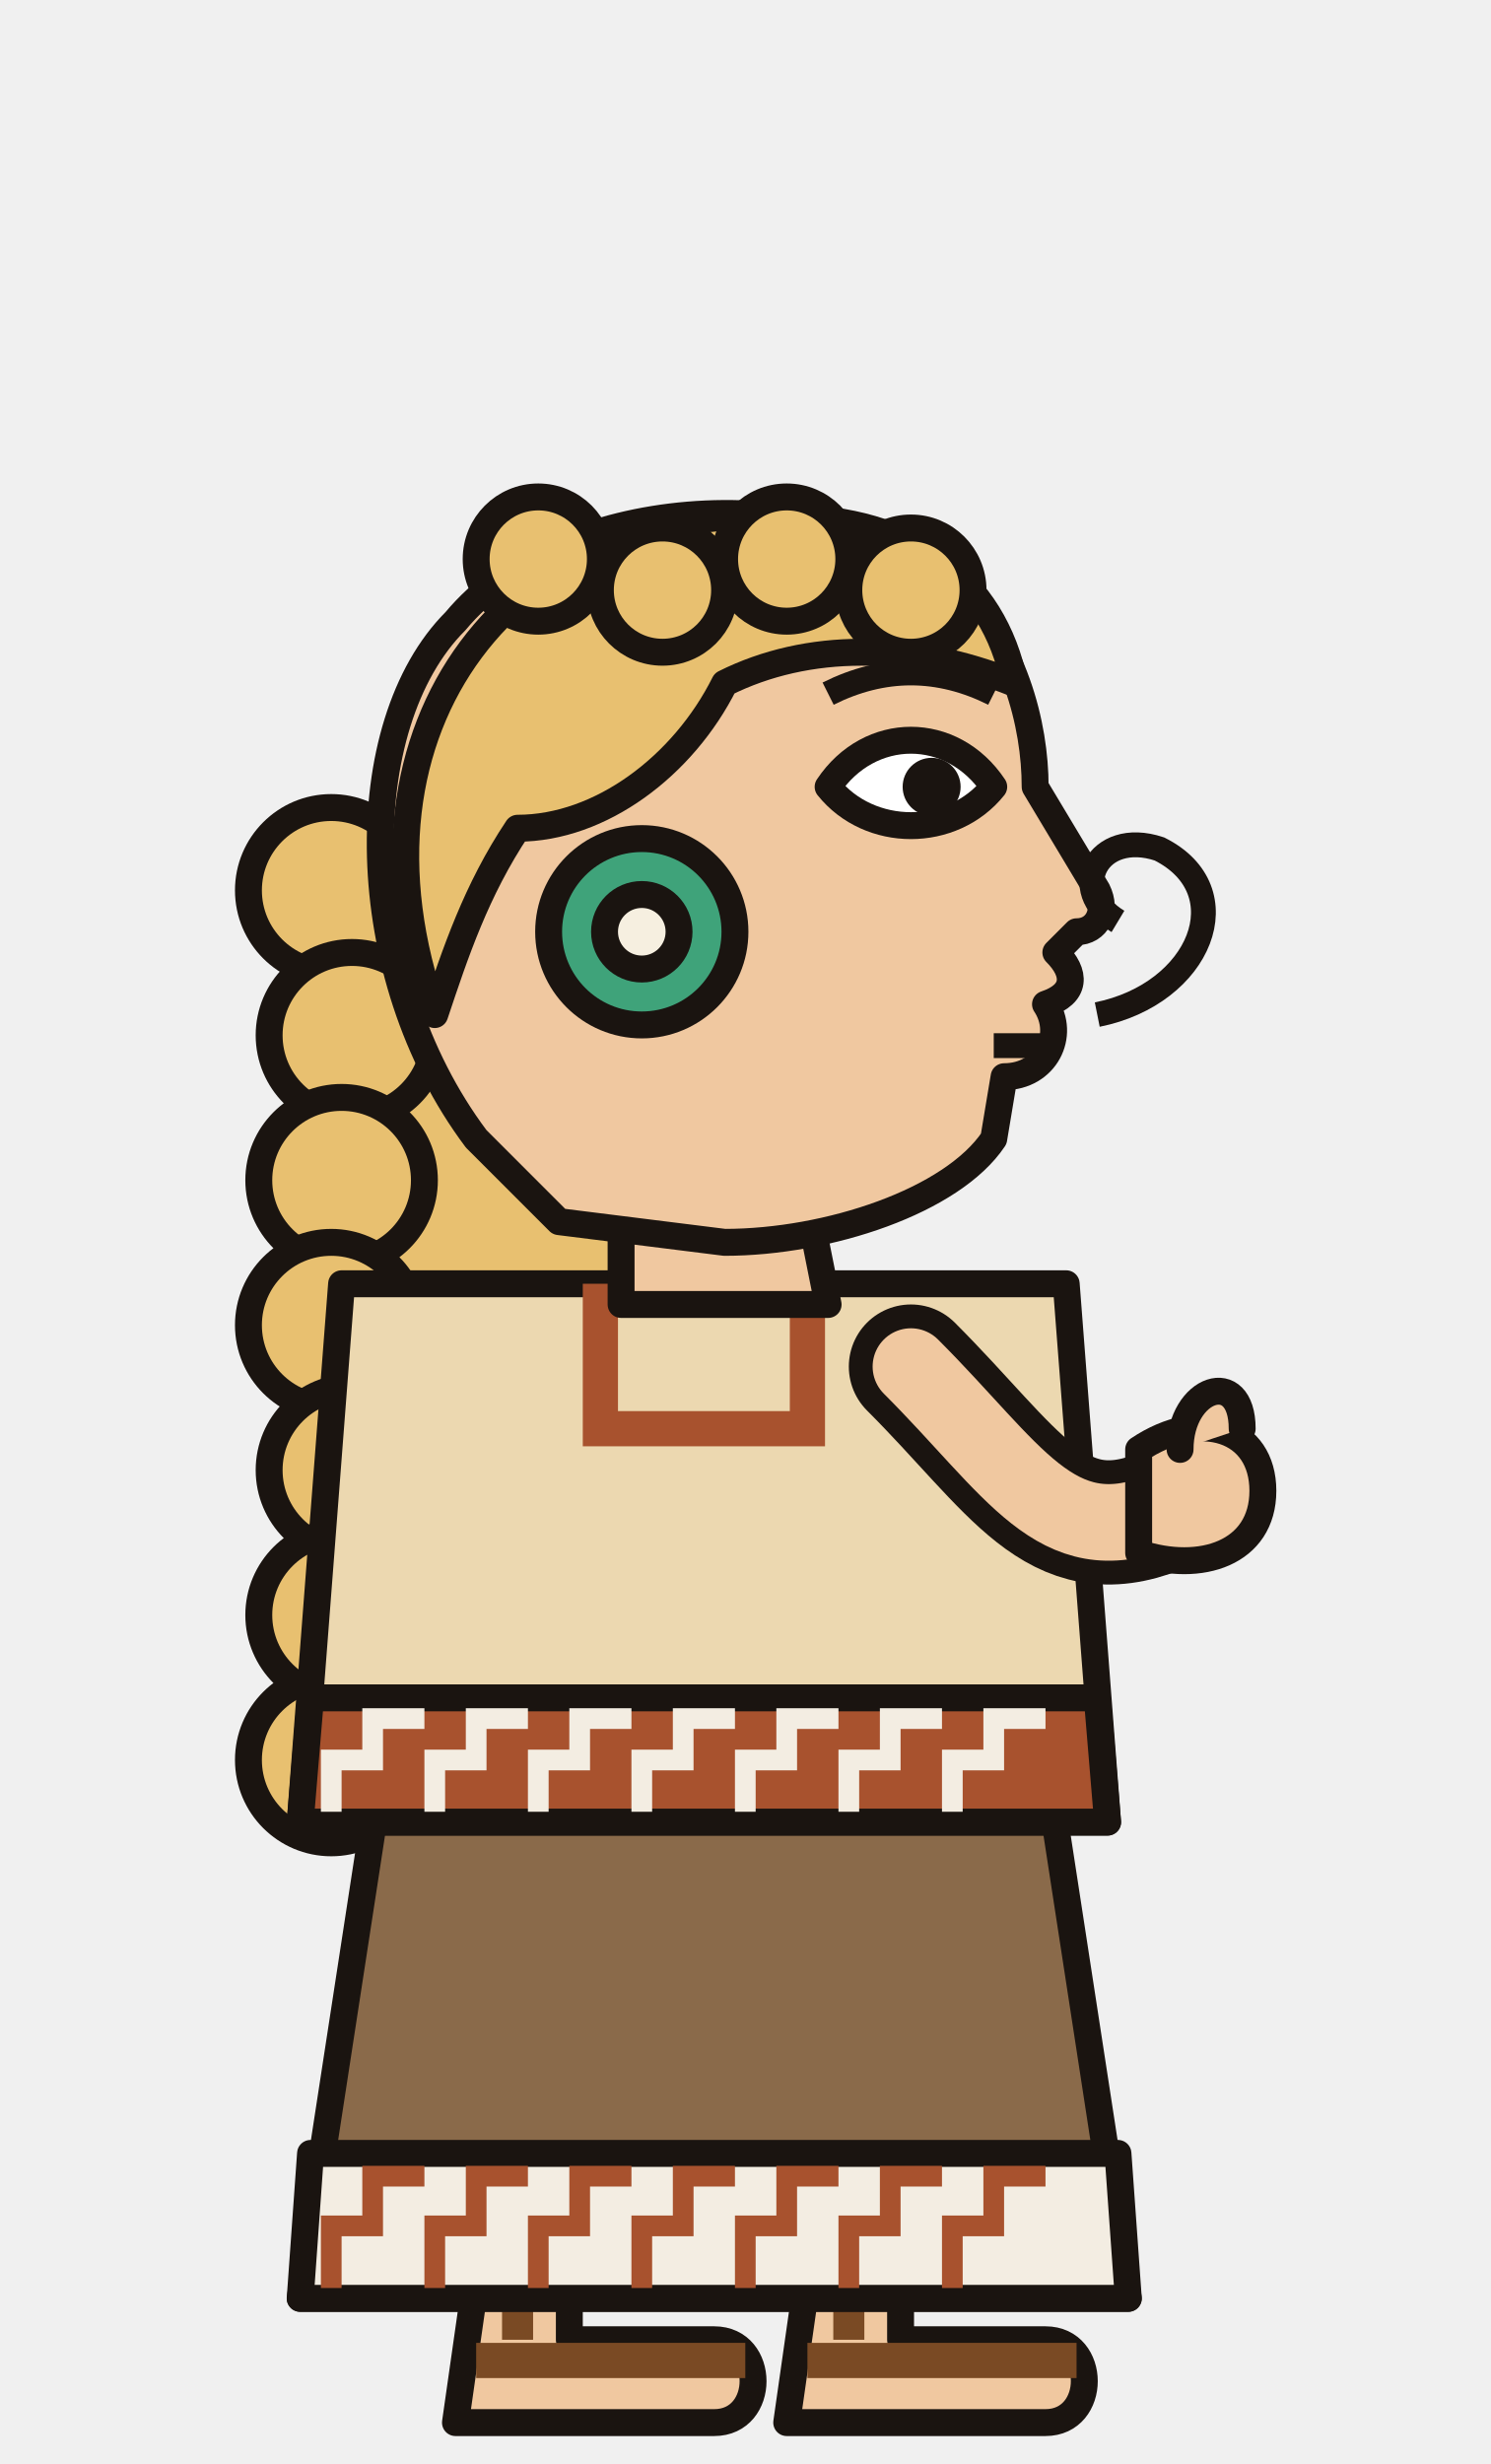
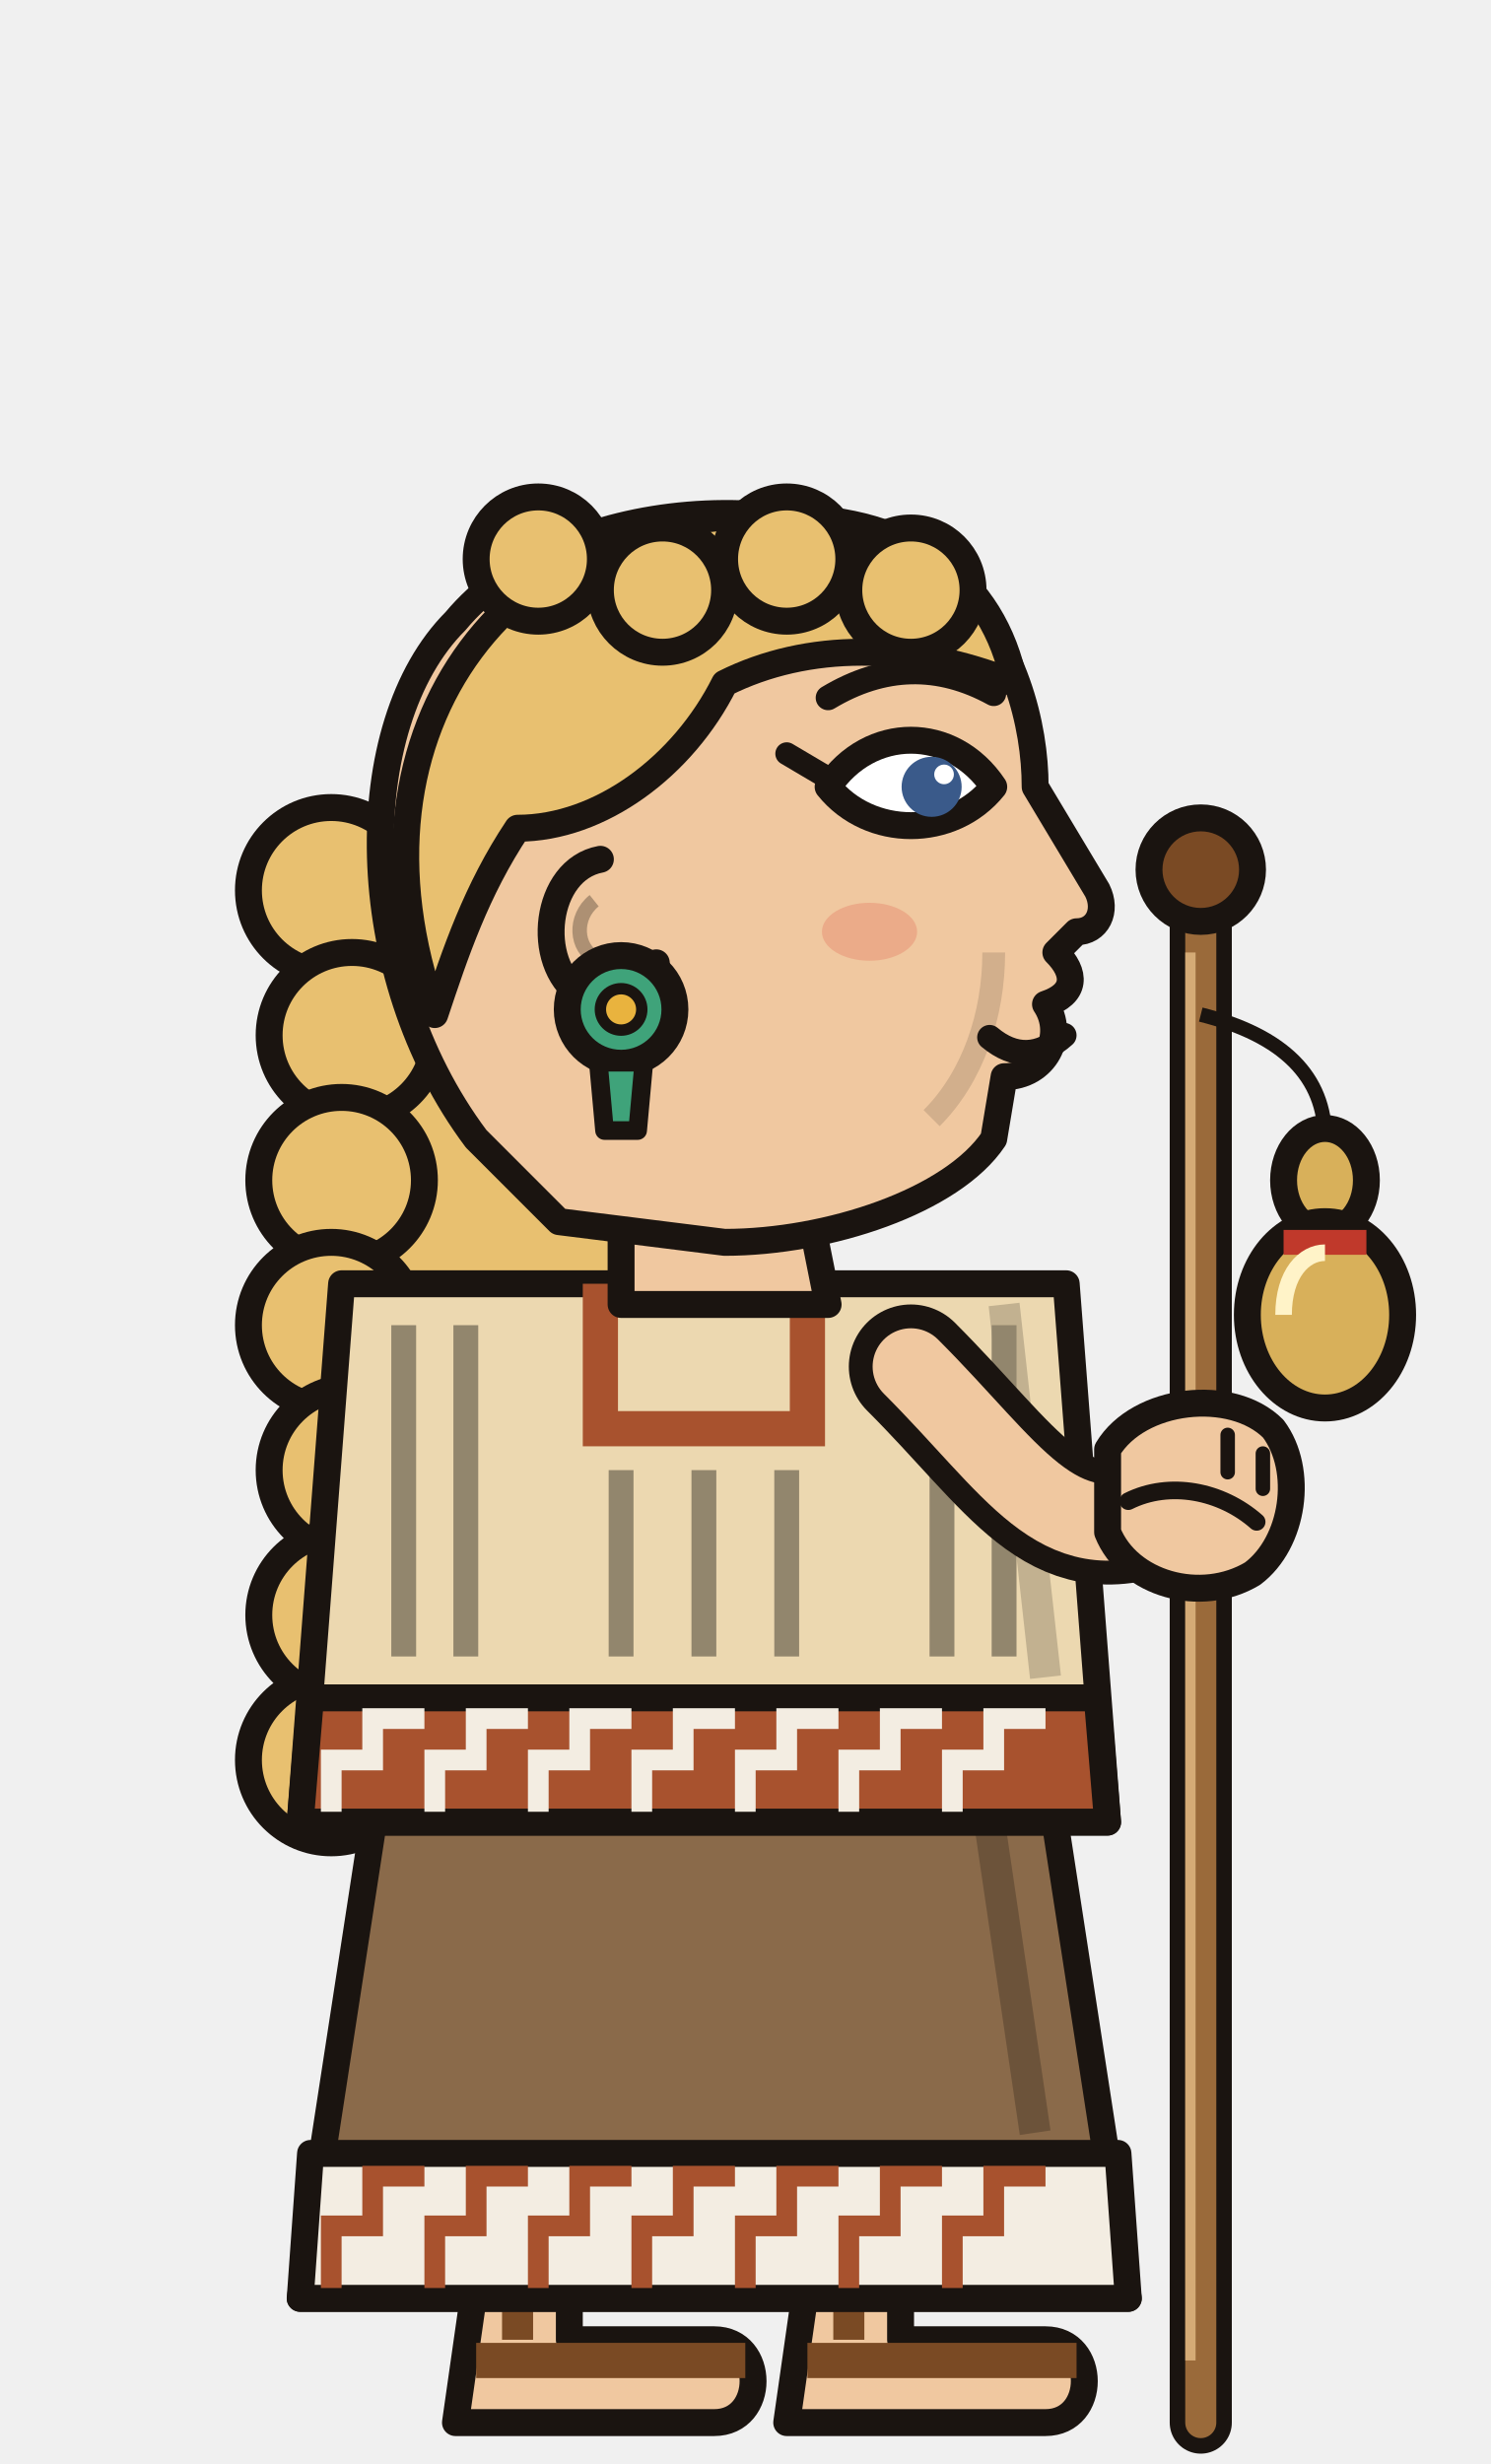
<svg xmlns="http://www.w3.org/2000/svg" class="fig fig--borgia" viewBox="-4 -38 144 238" role="img" aria-label="Isabel">
+   <path d="M112 196 V48" stroke="#1a1410" stroke-width="6" stroke-linecap="round" />
+   <path d="M112 196 V48" stroke="#9a6a3a" stroke-width="3" stroke-linecap="round" />
+   <path d="M111 190 V54" stroke="#e8c08a" stroke-width="1" opacity=".75" />
+   <circle cx="112" cy="46" r="5" fill="#7a4a24" stroke="#1a1410" stroke-width="2.6" stroke-linejoin="round" stroke-linecap="round" />
+   <path d="M112 60 C 120 62 124 66 124 72" fill="none" stroke="#1a1410" stroke-width="1.4" />
+   <g transform="translate(124 84)">
+     <ellipse cy="-8" rx="4" ry="5" fill="#d8b05a" stroke="#1a1410" stroke-width="2.6" stroke-linejoin="round" stroke-linecap="round" />
+     <ellipse cy="5" rx="7.5" ry="9" fill="#d8b05a" stroke="#1a1410" stroke-width="2.6" stroke-linejoin="round" stroke-linecap="round" />
+     <path d="M-4 -2 h8" stroke="#c0392b" stroke-width="2.4" />
+     <path d="M-4 5 c 0 -4 2 -6 4 -6" stroke="#fff3c8" stroke-width="1.6" fill="none" />
+   </g>
  <path d="M36 34 C 22 70 22 120 32 138 L60 138 C 56 110 56 70 60 50Z" fill="#e8c070" stroke="#1a1410" stroke-width="2.6" stroke-linejoin="round" stroke-linecap="round" />
  <circle cx="28" cy="48" r="8" fill="#e8c070" stroke="#1a1410" stroke-width="2.6" stroke-linejoin="round" stroke-linecap="round" />
  <circle cx="30" cy="62" r="8" fill="#e8c070" stroke="#1a1410" stroke-width="2.6" stroke-linejoin="round" stroke-linecap="round" />
  <circle cx="29" cy="76" r="8" fill="#e8c070" stroke="#1a1410" stroke-width="2.6" stroke-linejoin="round" stroke-linecap="round" />
  <circle cx="28" cy="90" r="8" fill="#e8c070" stroke="#1a1410" stroke-width="2.6" stroke-linejoin="round" stroke-linecap="round" />
  <circle cx="30" cy="104" r="8" fill="#e8c070" stroke="#1a1410" stroke-width="2.6" stroke-linejoin="round" stroke-linecap="round" />
  <circle cx="29" cy="118" r="8" fill="#e8c070" stroke="#1a1410" stroke-width="2.6" stroke-linejoin="round" stroke-linecap="round" />
  <circle cx="28" cy="132" r="8" fill="#e8c070" stroke="#1a1410" stroke-width="2.6" stroke-linejoin="round" stroke-linecap="round" />
  <path d="M44 96 C 36 112 36 124 40 134" fill="none" stroke="#1a1410" stroke-width="12" stroke-linecap="round" />
  <path d="M44 96 C 36 112 36 124 40 134" fill="none" stroke="#ccaa88" stroke-width="7.4" stroke-linecap="round" />
+   <path d="M34.5 133 C 36 128.5 44 128.5 45.6 133 C 46.6 138 43.6 142 40 142 C 36.4 142 33.6 138 34.5 133Z" fill="#ccaa88" stroke="#1a1410" stroke-width="2.6" stroke-linejoin="round" stroke-linecap="round" />
  <path d="M42 182 h9 v6 h14 c 5 0 5 8 0 8 h-25Z" fill="#f0c8a0" stroke="#1a1410" stroke-width="2.6" stroke-linejoin="round" stroke-linecap="round" />
  <path d="M42 190 H68" stroke="#7a4a24" stroke-width="3.4" />
  <path d="M46 182 v6" stroke="#7a4a24" stroke-width="3" />
  <path d="M74 182 h9 v6 h14 c 5 0 5 8 0 8 h-25Z" fill="#f0c8a0" stroke="#1a1410" stroke-width="2.6" stroke-linejoin="round" stroke-linecap="round" />
  <path d="M74 190 H100" stroke="#7a4a24" stroke-width="3.4" />
  <path d="M78 182 v6" stroke="#7a4a24" stroke-width="3" />
  <path d="M33 132 H97 L105 184 H25Z" fill="#8a6a4a" stroke="#1a1410" stroke-width="2.6" stroke-linejoin="round" stroke-linecap="round" />
+   <path d="M91 134 L96 168" stroke="#6c533a" stroke-width="3" />
  <path d="M26 170 H104 L105 184 H25Z" fill="#f3ede2" stroke="#1a1410" stroke-width="2.6" stroke-linejoin="round" stroke-linecap="round" />
  <path d="M28 183 v-6 h4 v-4.8 h5M38 183 v-6 h4 v-4.8 h5M48 183 v-6 h4 v-4.8 h5M58 183 v-6 h4 v-4.8 h5M68 183 v-6 h4 v-4.8 h5M78 183 v-6 h4 v-4.8 h5M88 183 v-6 h4 v-4.8 h5" fill="none" stroke="#a8522e" stroke-width="2" />
  <path d="M29 86 H99 L103 138 H25Z" fill="#ecd8b0" stroke="#1a1410" stroke-width="2.6" stroke-linejoin="round" stroke-linecap="round" />
+   <path d="M93 88 L97 124" stroke="#c2b190" stroke-width="3" />
  <path d="M54 86 V100 H74 V86" fill="none" stroke="#a8522e" stroke-width="3.4" />
  <path d="M26 126 H102 L103 138 H25Z" fill="#a8522e" stroke="#1a1410" stroke-width="2.6" stroke-linejoin="round" stroke-linecap="round" />
  <path d="M28 137 v-5 h4 v-4 h5M38 137 v-5 h4 v-4 h5M48 137 v-5 h4 v-4 h5M58 137 v-5 h4 v-4 h5M68 137 v-5 h4 v-4 h5M78 137 v-5 h4 v-4 h5M88 137 v-5 h4 v-4 h5" fill="none" stroke="#f3ede2" stroke-width="2" />
+   <path d="M35 90 V122" stroke="#92866d" stroke-width="2.4" />
+   <path d="M41 90 V122" stroke="#92866d" stroke-width="2.4" />
+   <path d="M87 90 V122" stroke="#92866d" stroke-width="2.4" />
+   <path d="M93 90 V122" stroke="#92866d" stroke-width="2.4" />
+   <path d="M56 104 V122 M64 104 V122 M72 104 V122" stroke="#92866d" stroke-width="2.4" />
  <path d="M56 76 L56 88 L76 88 L74 78" fill="#f0c8a0" stroke="#1a1410" stroke-width="2.6" stroke-linejoin="round" stroke-linecap="round" />
  <path d="M42 72 C 30 56 30 32 40 22 C 50 10 74 8 88 18 C 94 24 96 32 96 38 L102 48 C 103 50 102 52 100 52 L98 54 C 100 56 100 58 97 59 C 99 62 97 66 93 66 L92 72 C 88 78 76 82 66 82 L50 80Z" fill="#f0c8a0" stroke="#1a1410" stroke-width="2.6" stroke-linejoin="round" stroke-linecap="round" />
+   <path d="M86 70 C 90 66 92 60 92 54" stroke="#c5a483" stroke-width="2.2" fill="none" opacity=".7" />
  <path d="M76 38 C 80 32 88 32 92 38 C 88 43 80 43 76 38Z" fill="#fff" stroke="#1a1410" stroke-width="2.6" stroke-linejoin="round" stroke-linecap="round" />
-   <circle cx="86" cy="38" r="2.8" fill="#1a1410" />
-   <path d="M76 29 Q84 25 92 29" stroke="#1a1410" stroke-width="2.4" fill="none" />
-   <path d="M92 63 h6" stroke="#1a1410" stroke-width="2.4" />
-   <circle cx="58" cy="52" r="9" fill="#3fa37a" stroke="#1a1410" stroke-width="2.6" stroke-linejoin="round" stroke-linecap="round" />
-   <circle cx="58" cy="52" r="3.6" fill="#f6efe0" stroke="#1a1410" stroke-width="2.6" stroke-linejoin="round" stroke-linecap="round" />
+   <circle cx="86" cy="38" r="2.9" fill="#3a5a8a" />
+   <circle cx="87.2" cy="36.8" r=".95" fill="#fff" />
+   <path d="M76.4 37.4 l-4.4 -2.6" stroke="#1a1410" stroke-width="2.2" stroke-linecap="round" />
+   <path d="M76 29.4 Q84 24.6 92 29" stroke="#1a1410" stroke-width="2.4" fill="none" stroke-linecap="round" />
+   <path d="M91.6 62.2 q3.6 3 7.2 -.2" stroke="#1a1410" stroke-width="2.4" fill="none" stroke-linecap="round" />
+   <ellipse cx="80" cy="52" rx="4.6" ry="2.8" fill="#e0624e" opacity=".28" />
+   <path d="M54 45 C 48.6 46 47.6 55 52 58 C 55 60 59 58.6 59.4 55" fill="#f0c8a0" stroke="#1a1410" stroke-width="2.6" stroke-linejoin="round" stroke-linecap="round" />
+   <path d="M53.4 49 C 51.4 50.6 51.6 53.6 53.6 54.6" fill="none" stroke="#ad9073" stroke-width="1.4" />
+   <circle cx="56" cy="59.5" r="5.2" fill="#3fa37a" stroke="#1a1410" stroke-width="2.6" stroke-linejoin="round" stroke-linecap="round" />
+   <circle cx="56" cy="59.5" r="2" fill="#e9b33e" stroke="#1a1410" stroke-width="1.1" />
+   <path d="M53.8 64.6 h4.4 l-.6 6.6 h-3.2Z" fill="#3fa37a" stroke="#1a1410" stroke-width="1.8" stroke-linejoin="round" />
  <path d="M38 60 C 28 32 46 10 72 12 C 84 12 92 18 94 28 C 84 24 74 24 66 28 C 62 36 54 42 46 42 C 42 48 40 54 38 60Z" fill="#e8c070" stroke="#1a1410" stroke-width="2.6" stroke-linejoin="round" stroke-linecap="round" />
  <circle cx="48" cy="16" r="6" fill="#e8c070" stroke="#1a1410" stroke-width="2.6" stroke-linejoin="round" stroke-linecap="round" />
  <circle cx="60" cy="19" r="6" fill="#e8c070" stroke="#1a1410" stroke-width="2.6" stroke-linejoin="round" stroke-linecap="round" />
  <circle cx="72" cy="16" r="6" fill="#e8c070" stroke="#1a1410" stroke-width="2.6" stroke-linejoin="round" stroke-linecap="round" />
  <circle cx="84" cy="19" r="6" fill="#e8c070" stroke="#1a1410" stroke-width="2.6" stroke-linejoin="round" stroke-linecap="round" />
  <path d="M84 94 C 94 104 98 112 108 108" fill="none" stroke="#1a1410" stroke-width="12" stroke-linecap="round" />
  <path d="M84 94 C 94 104 98 112 108 108" fill="none" stroke="#f0c8a0" stroke-width="7.4" stroke-linecap="round" />
-   <path d="M106 102 C 112 98 118 100 118 106 C 118 112 112 114 106 112 Z" fill="#f0c8a0" stroke="#1a1410" stroke-width="2.6" stroke-linejoin="round" stroke-linecap="round" />
-   <path d="M110 102 C 110 96 116 94 116 100" fill="#f0c8a0" stroke="#1a1410" stroke-width="2.6" stroke-linejoin="round" stroke-linecap="round" />
-   <path d="M102 60 c 10 -2 14 -12 6 -16 c -6 -2 -9 4 -4 7" fill="none" stroke="#1a1410" stroke-width="2.4" />
+   <path d="M103 102 C 106 97 115 96 119 100 C 122 104 121 111 117 114 C 112 117 105 115 103 110 Z" fill="#f0c8a0" stroke="#1a1410" stroke-width="2.6" stroke-linejoin="round" stroke-linecap="round" />
+   <path d="M114.6 100.6 v3.6 M118 102.4 v3.4" stroke="#1a1410" stroke-width="1.4" stroke-linecap="round" />
+   <path d="M105 107 C 109 105 114 106 117.4 109" fill="none" stroke="#1a1410" stroke-width="1.7" stroke-linecap="round" />
</svg>
